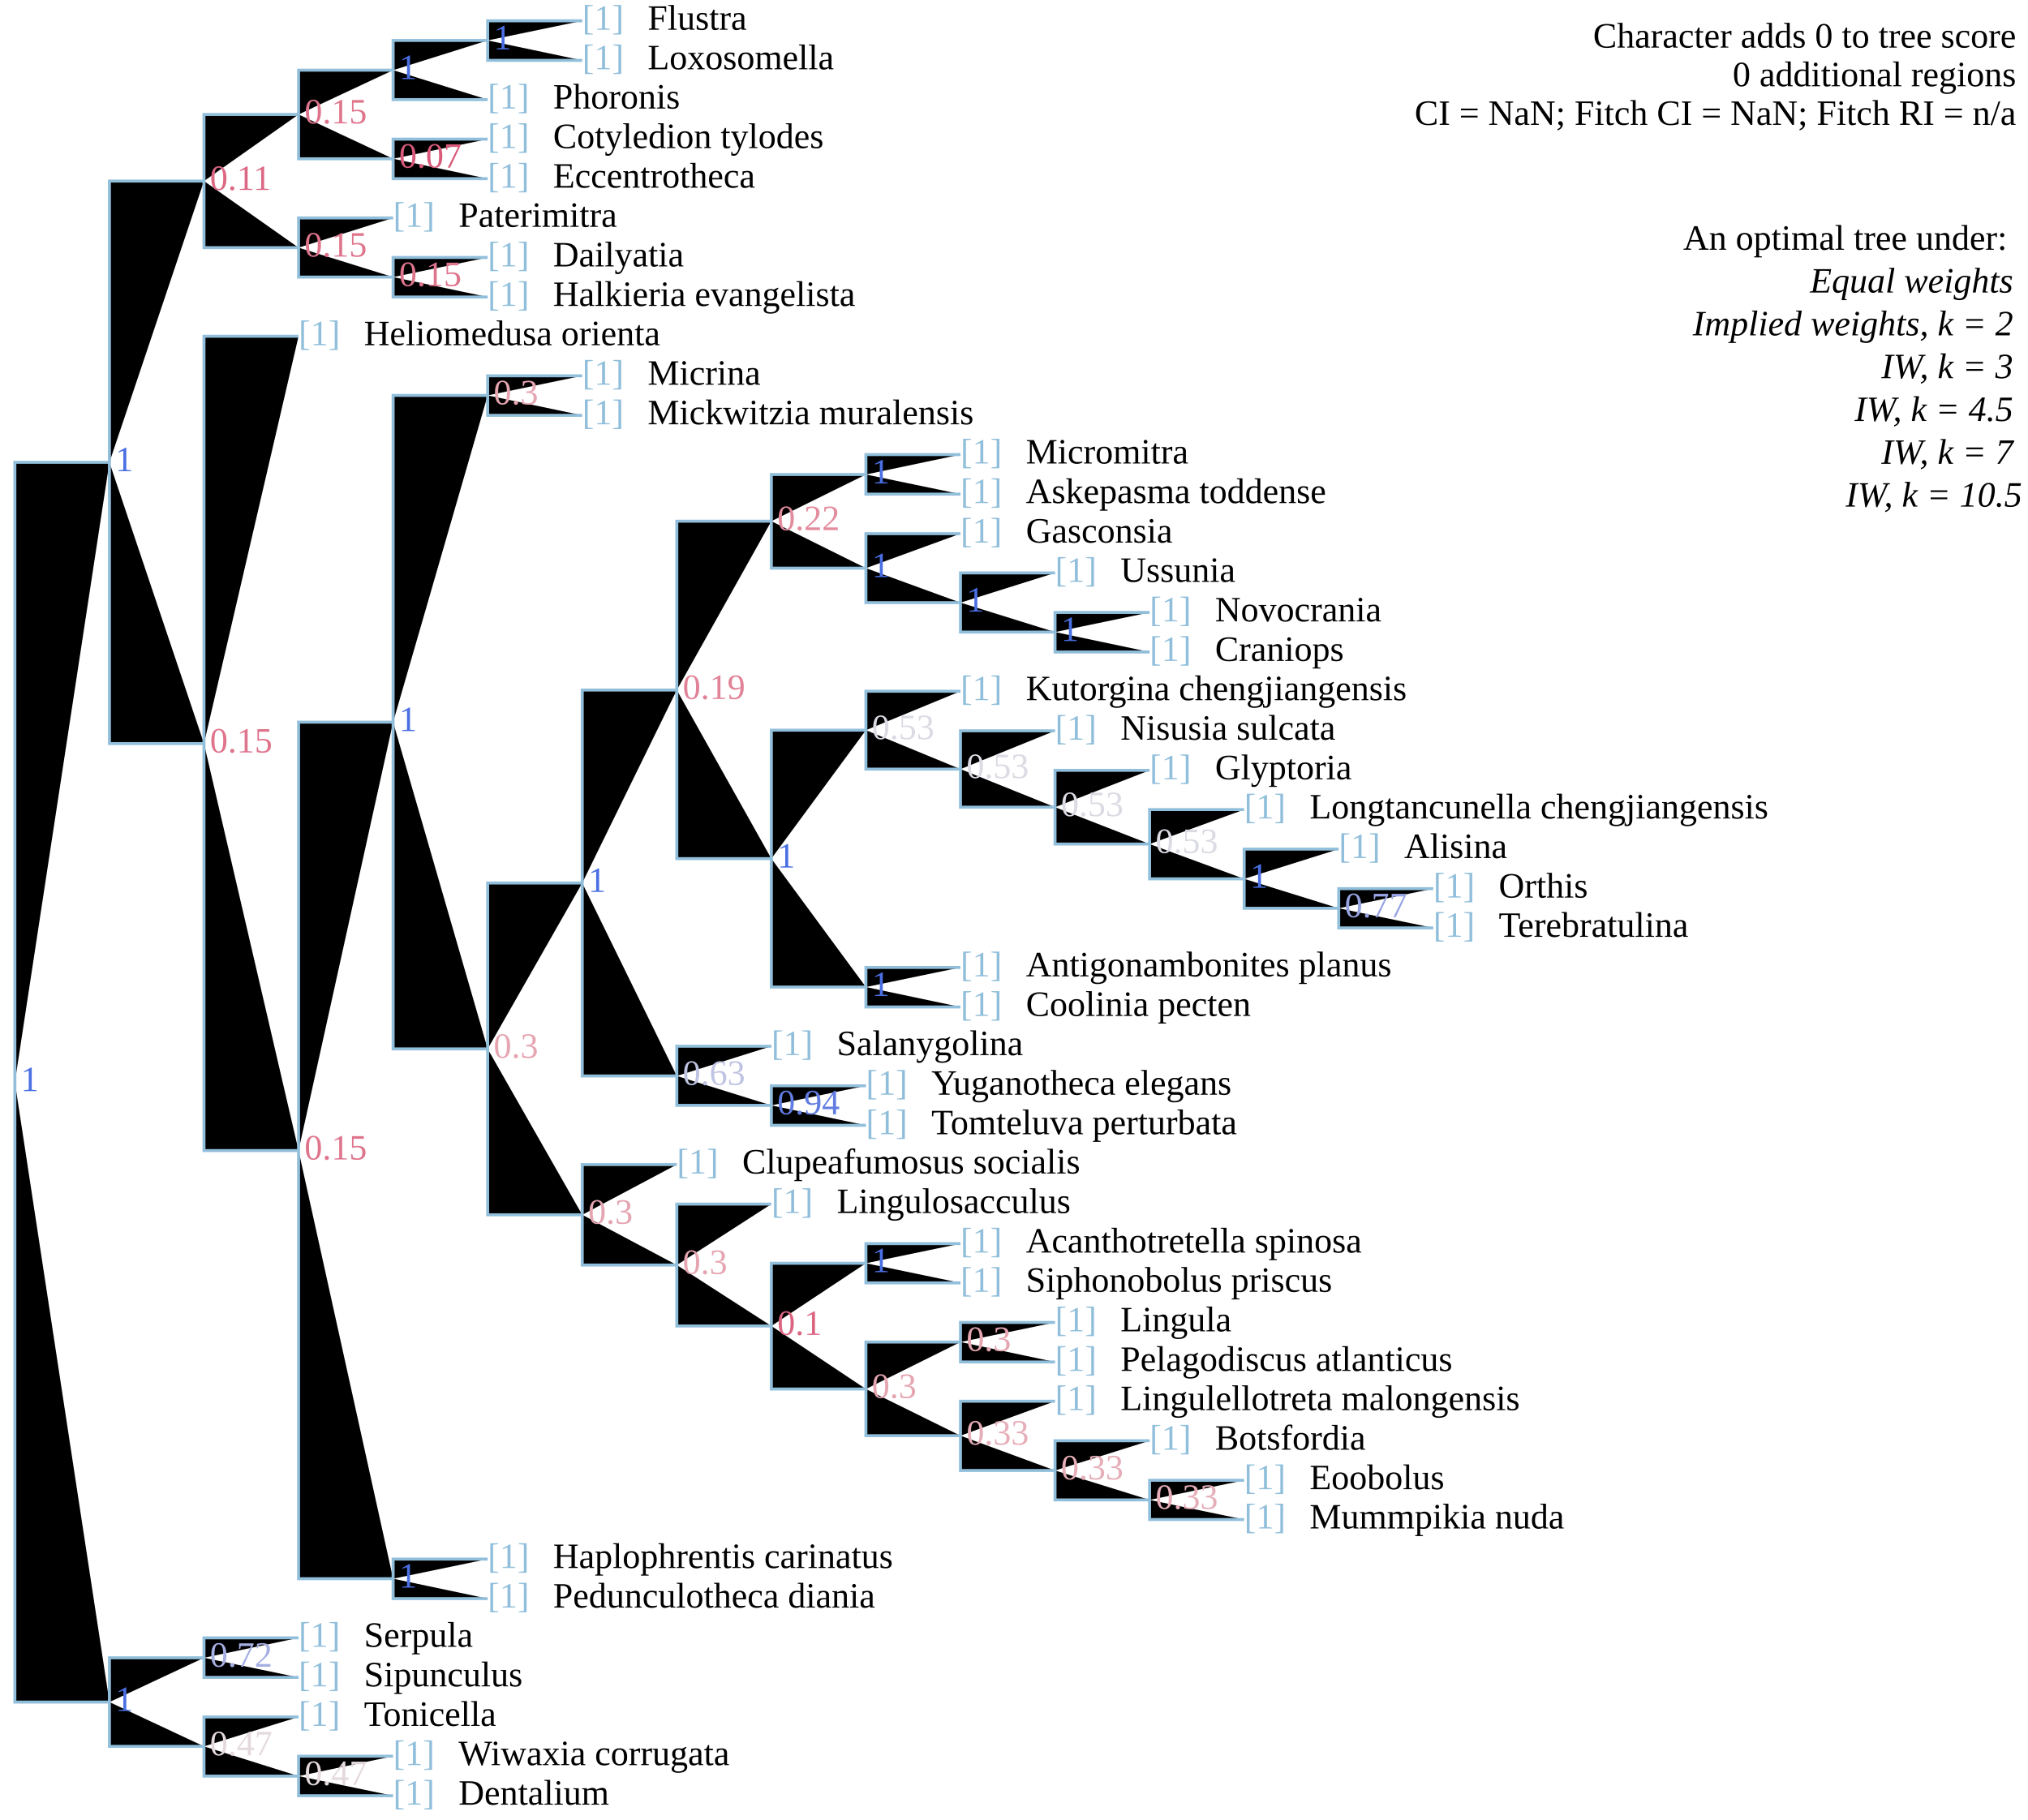
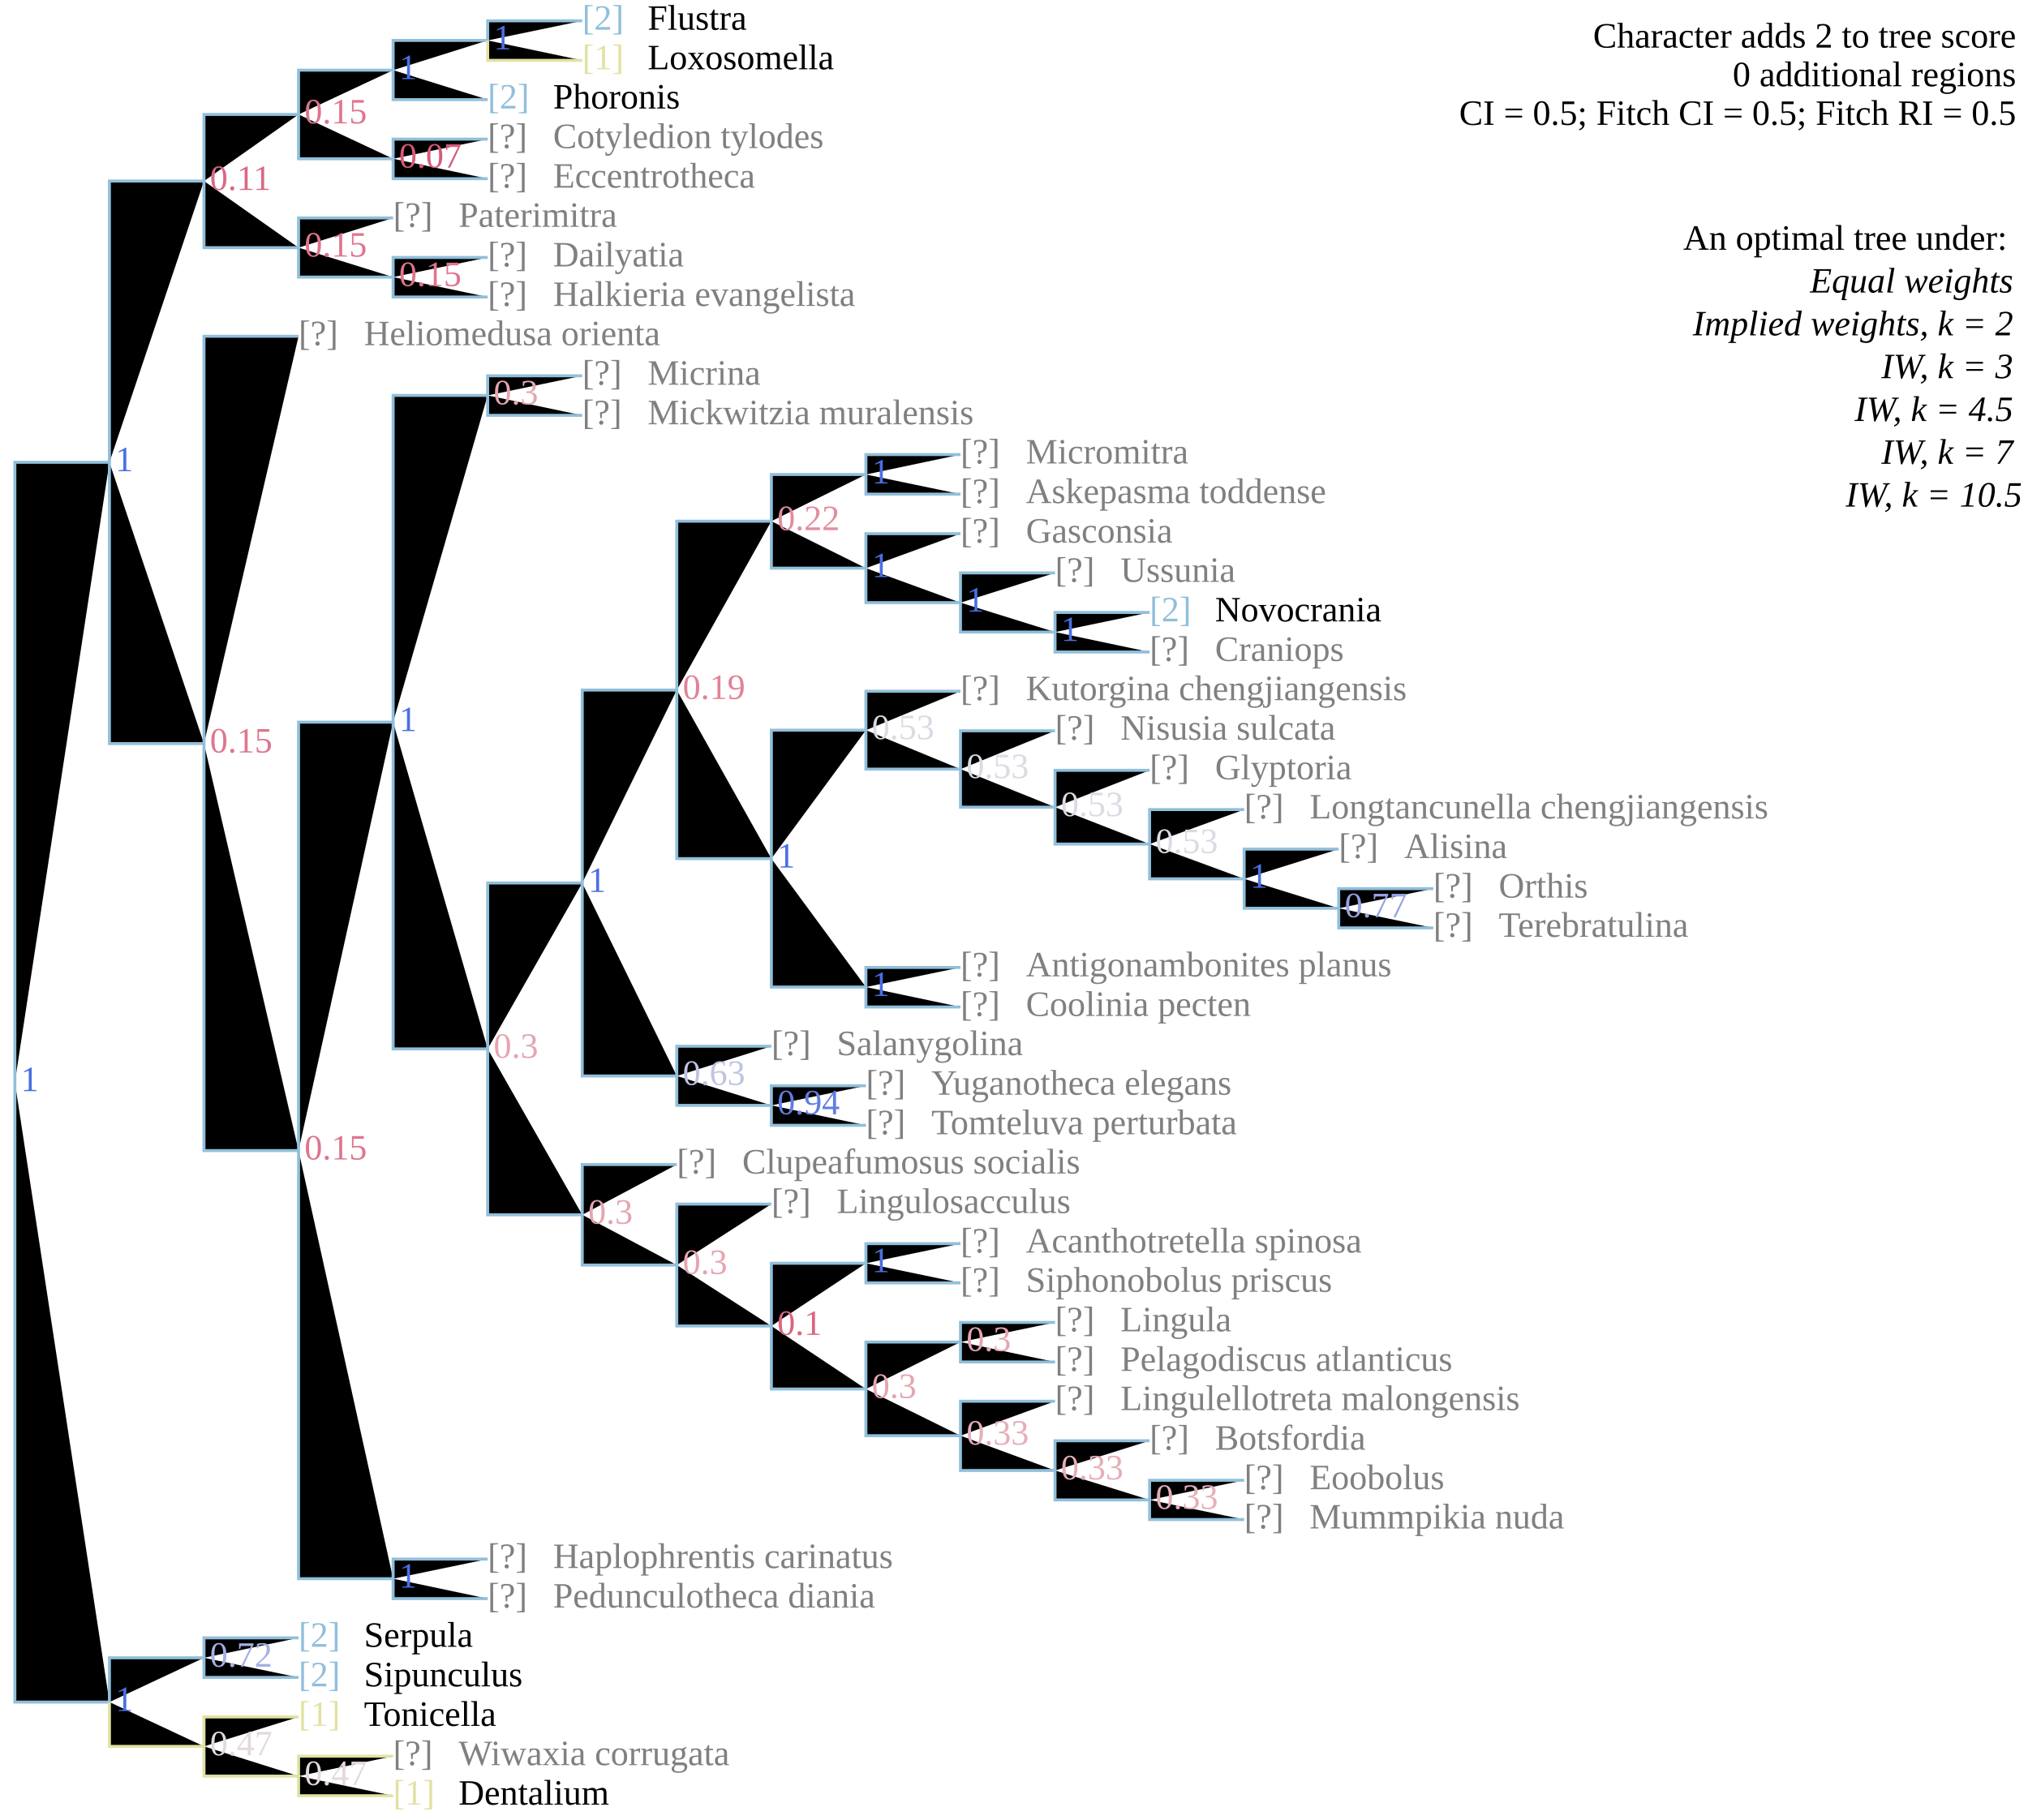
<svg xmlns="http://www.w3.org/2000/svg" version="1.1" width="682" height="612" class="tree" data-char="188">
-   <text x="678" y="16" text-anchor="end" class="stepsLabel">Character adds <tspan class="score">0</tspan> to tree score</text>
+   <text x="678" y="16" text-anchor="end" class="stepsLabel">Character adds <tspan class="score">2</tspan> to tree score</text>
  <text x="678" y="29" text-anchor="end" class="stepsLabel">
    <tspan class="score">0</tspan> additional regions</text>
-   <text x="678" y="42" text-anchor="end" class="stepsLabel">CI = NaN; Fitch CI = NaN; Fitch RI = n/a</text>
+   <text x="678" y="42" text-anchor="end" class="stepsLabel">CI = 0.5; Fitch CI = 0.5; Fitch RI = 0.5</text>
  <text x="678" y="68" text-anchor="end" class="stepsLabel">
    <tspan dy="16">An optimal tree under:</tspan>
    <tspan x="680" style="font-style:italic" class="notThisAn" dy="1.2em">Equal weights</tspan>
    <tspan x="680" style="font-style:italic" class="thisAn" dy="1.2em">Implied weights, k = 2</tspan>
    <tspan x="680" style="font-style:italic" class="notThisAn" dy="1.2em">IW, k = 3</tspan>
    <tspan x="680" style="font-style:italic" class="notThisAn" dy="1.2em">IW, k = 4.5</tspan>
    <tspan x="680" style="font-style:italic" class="notThisAn" dy="1.2em">IW, k = 7</tspan>
    <tspan x="680" style="font-style:italic" class="notThisAn" dy="1.2em">IW, k = 10.5</tspan>
  </text>
-   <text x="132.2" y="593.7" fill="#91bfdb" class="flag">[1]</text>
-   <text x="154.2" y="593.7" fill="#000" class="taxonLabel">Wiwaxia corrugata</text>
-   <text x="132.2" y="607" fill="#91bfdb" class="flag">[1]</text>
+   <text x="132.2" y="593.7" fill="grey" class="flag">[?]</text>
+   <text x="154.2" y="593.7" fill="grey" class="taxonLabel">Wiwaxia corrugata</text>
+   <text x="132.2" y="607" fill="#e2e2a2" class="flag">[1]</text>
  <text x="154.2" y="607" fill="#000" class="taxonLabel">Dentalium</text>
-   <text x="100.4" y="580.5" fill="#91bfdb" class="flag">[1]</text>
+   <text x="100.4" y="580.5" fill="#e2e2a2" class="flag">[1]</text>
  <text x="122.4" y="580.5" fill="#000" class="taxonLabel">Tonicella</text>
-   <text x="100.4" y="553.9" fill="#91bfdb" class="flag">[1]</text>
+   <text x="100.4" y="553.9" fill="#91bfdb" class="flag">[2]</text>
  <text x="122.4" y="553.9" fill="#000" class="taxonLabel">Serpula</text>
-   <text x="100.4" y="567.2" fill="#91bfdb" class="flag">[1]</text>
+   <text x="100.4" y="567.2" fill="#91bfdb" class="flag">[2]</text>
  <text x="122.4" y="567.2" fill="#000" class="taxonLabel">Sipunculus</text>
-   <text x="164" y="527.4" fill="#91bfdb" class="flag">[1]</text>
-   <text x="186" y="527.4" fill="#000" class="taxonLabel">Haplophrentis carinatus</text>
-   <text x="164" y="540.7" fill="#91bfdb" class="flag">[1]</text>
-   <text x="186" y="540.7" fill="#000" class="taxonLabel">Pedunculotheca diania</text>
-   <text x="418.4" y="500.9" fill="#91bfdb" class="flag">[1]</text>
-   <text x="440.4" y="500.9" fill="#000" class="taxonLabel">Eoobolus</text>
-   <text x="418.4" y="514.1" fill="#91bfdb" class="flag">[1]</text>
-   <text x="440.4" y="514.1" fill="#000" class="taxonLabel">Mummpikia nuda</text>
-   <text x="386.6" y="487.6" fill="#91bfdb" class="flag">[1]</text>
-   <text x="408.6" y="487.6" fill="#000" class="taxonLabel">Botsfordia</text>
-   <text x="354.8" y="474.3" fill="#91bfdb" class="flag">[1]</text>
-   <text x="376.8" y="474.3" fill="#000" class="taxonLabel">Lingulellotreta malongensis</text>
-   <text x="354.8" y="447.8" fill="#91bfdb" class="flag">[1]</text>
-   <text x="376.8" y="447.8" fill="#000" class="taxonLabel">Lingula</text>
-   <text x="354.8" y="461.1" fill="#91bfdb" class="flag">[1]</text>
-   <text x="376.8" y="461.1" fill="#000" class="taxonLabel">Pelagodiscus atlanticus</text>
-   <text x="323" y="421.3" fill="#91bfdb" class="flag">[1]</text>
-   <text x="345" y="421.3" fill="#000" class="taxonLabel">Acanthotretella spinosa</text>
-   <text x="323" y="434.5" fill="#91bfdb" class="flag">[1]</text>
-   <text x="345" y="434.5" fill="#000" class="taxonLabel">Siphonobolus priscus</text>
-   <text x="259.4" y="408" fill="#91bfdb" class="flag">[1]</text>
-   <text x="281.4" y="408" fill="#000" class="taxonLabel">Lingulosacculus</text>
-   <text x="227.6" y="394.7" fill="#91bfdb" class="flag">[1]</text>
-   <text x="249.6" y="394.7" fill="#000" class="taxonLabel">Clupeafumosus socialis</text>
-   <text x="291.2" y="368.2" fill="#91bfdb" class="flag">[1]</text>
-   <text x="313.2" y="368.2" fill="#000" class="taxonLabel">Yuganotheca elegans</text>
-   <text x="291.2" y="381.5" fill="#91bfdb" class="flag">[1]</text>
-   <text x="313.2" y="381.5" fill="#000" class="taxonLabel">Tomteluva perturbata</text>
-   <text x="259.4" y="354.9" fill="#91bfdb" class="flag">[1]</text>
-   <text x="281.4" y="354.9" fill="#000" class="taxonLabel">Salanygolina</text>
-   <text x="323" y="328.4" fill="#91bfdb" class="flag">[1]</text>
-   <text x="345" y="328.4" fill="#000" class="taxonLabel">Antigonambonites planus</text>
-   <text x="323" y="341.7" fill="#91bfdb" class="flag">[1]</text>
-   <text x="345" y="341.7" fill="#000" class="taxonLabel">Coolinia pecten</text>
-   <text x="482" y="301.9" fill="#91bfdb" class="flag">[1]</text>
-   <text x="504" y="301.9" fill="#000" class="taxonLabel">Orthis</text>
-   <text x="482" y="315.1" fill="#91bfdb" class="flag">[1]</text>
-   <text x="504" y="315.1" fill="#000" class="taxonLabel">Terebratulina</text>
-   <text x="450.2" y="288.6" fill="#91bfdb" class="flag">[1]</text>
-   <text x="472.2" y="288.6" fill="#000" class="taxonLabel">Alisina</text>
-   <text x="418.4" y="275.3" fill="#91bfdb" class="flag">[1]</text>
-   <text x="440.4" y="275.3" fill="#000" class="taxonLabel">Longtancunella chengjiangensis</text>
-   <text x="386.6" y="262.1" fill="#91bfdb" class="flag">[1]</text>
-   <text x="408.6" y="262.1" fill="#000" class="taxonLabel">Glyptoria</text>
-   <text x="354.8" y="248.8" fill="#91bfdb" class="flag">[1]</text>
-   <text x="376.8" y="248.8" fill="#000" class="taxonLabel">Nisusia sulcata</text>
-   <text x="323" y="235.5" fill="#91bfdb" class="flag">[1]</text>
-   <text x="345" y="235.5" fill="#000" class="taxonLabel">Kutorgina chengjiangensis</text>
-   <text x="386.6" y="209" fill="#91bfdb" class="flag">[1]</text>
+   <text x="164" y="527.4" fill="grey" class="flag">[?]</text>
+   <text x="186" y="527.4" fill="grey" class="taxonLabel">Haplophrentis carinatus</text>
+   <text x="164" y="540.7" fill="grey" class="flag">[?]</text>
+   <text x="186" y="540.7" fill="grey" class="taxonLabel">Pedunculotheca diania</text>
+   <text x="418.4" y="500.9" fill="grey" class="flag">[?]</text>
+   <text x="440.4" y="500.9" fill="grey" class="taxonLabel">Eoobolus</text>
+   <text x="418.4" y="514.1" fill="grey" class="flag">[?]</text>
+   <text x="440.4" y="514.1" fill="grey" class="taxonLabel">Mummpikia nuda</text>
+   <text x="386.6" y="487.6" fill="grey" class="flag">[?]</text>
+   <text x="408.6" y="487.6" fill="grey" class="taxonLabel">Botsfordia</text>
+   <text x="354.8" y="474.3" fill="grey" class="flag">[?]</text>
+   <text x="376.8" y="474.3" fill="grey" class="taxonLabel">Lingulellotreta malongensis</text>
+   <text x="354.8" y="447.8" fill="grey" class="flag">[?]</text>
+   <text x="376.8" y="447.8" fill="grey" class="taxonLabel">Lingula</text>
+   <text x="354.8" y="461.1" fill="grey" class="flag">[?]</text>
+   <text x="376.8" y="461.1" fill="grey" class="taxonLabel">Pelagodiscus atlanticus</text>
+   <text x="323" y="421.3" fill="grey" class="flag">[?]</text>
+   <text x="345" y="421.3" fill="grey" class="taxonLabel">Acanthotretella spinosa</text>
+   <text x="323" y="434.5" fill="grey" class="flag">[?]</text>
+   <text x="345" y="434.5" fill="grey" class="taxonLabel">Siphonobolus priscus</text>
+   <text x="259.4" y="408" fill="grey" class="flag">[?]</text>
+   <text x="281.4" y="408" fill="grey" class="taxonLabel">Lingulosacculus</text>
+   <text x="227.6" y="394.7" fill="grey" class="flag">[?]</text>
+   <text x="249.6" y="394.7" fill="grey" class="taxonLabel">Clupeafumosus socialis</text>
+   <text x="291.2" y="368.2" fill="grey" class="flag">[?]</text>
+   <text x="313.2" y="368.2" fill="grey" class="taxonLabel">Yuganotheca elegans</text>
+   <text x="291.2" y="381.5" fill="grey" class="flag">[?]</text>
+   <text x="313.2" y="381.5" fill="grey" class="taxonLabel">Tomteluva perturbata</text>
+   <text x="259.4" y="354.9" fill="grey" class="flag">[?]</text>
+   <text x="281.4" y="354.9" fill="grey" class="taxonLabel">Salanygolina</text>
+   <text x="323" y="328.4" fill="grey" class="flag">[?]</text>
+   <text x="345" y="328.4" fill="grey" class="taxonLabel">Antigonambonites planus</text>
+   <text x="323" y="341.7" fill="grey" class="flag">[?]</text>
+   <text x="345" y="341.7" fill="grey" class="taxonLabel">Coolinia pecten</text>
+   <text x="482" y="301.9" fill="grey" class="flag">[?]</text>
+   <text x="504" y="301.9" fill="grey" class="taxonLabel">Orthis</text>
+   <text x="482" y="315.1" fill="grey" class="flag">[?]</text>
+   <text x="504" y="315.1" fill="grey" class="taxonLabel">Terebratulina</text>
+   <text x="450.2" y="288.6" fill="grey" class="flag">[?]</text>
+   <text x="472.2" y="288.6" fill="grey" class="taxonLabel">Alisina</text>
+   <text x="418.4" y="275.3" fill="grey" class="flag">[?]</text>
+   <text x="440.4" y="275.3" fill="grey" class="taxonLabel">Longtancunella chengjiangensis</text>
+   <text x="386.6" y="262.1" fill="grey" class="flag">[?]</text>
+   <text x="408.6" y="262.1" fill="grey" class="taxonLabel">Glyptoria</text>
+   <text x="354.8" y="248.8" fill="grey" class="flag">[?]</text>
+   <text x="376.8" y="248.8" fill="grey" class="taxonLabel">Nisusia sulcata</text>
+   <text x="323" y="235.5" fill="grey" class="flag">[?]</text>
+   <text x="345" y="235.5" fill="grey" class="taxonLabel">Kutorgina chengjiangensis</text>
+   <text x="386.6" y="209" fill="#91bfdb" class="flag">[2]</text>
  <text x="408.6" y="209" fill="#000" class="taxonLabel">Novocrania</text>
-   <text x="386.6" y="222.3" fill="#91bfdb" class="flag">[1]</text>
-   <text x="408.6" y="222.3" fill="#000" class="taxonLabel">Craniops</text>
-   <text x="354.8" y="195.7" fill="#91bfdb" class="flag">[1]</text>
-   <text x="376.8" y="195.7" fill="#000" class="taxonLabel">Ussunia</text>
-   <text x="323" y="182.5" fill="#91bfdb" class="flag">[1]</text>
-   <text x="345" y="182.5" fill="#000" class="taxonLabel">Gasconsia</text>
-   <text x="323" y="155.9" fill="#91bfdb" class="flag">[1]</text>
-   <text x="345" y="155.9" fill="#000" class="taxonLabel">Micromitra</text>
-   <text x="323" y="169.2" fill="#91bfdb" class="flag">[1]</text>
-   <text x="345" y="169.2" fill="#000" class="taxonLabel">Askepasma toddense</text>
-   <text x="195.8" y="129.4" fill="#91bfdb" class="flag">[1]</text>
-   <text x="217.8" y="129.4" fill="#000" class="taxonLabel">Micrina</text>
-   <text x="195.8" y="142.7" fill="#91bfdb" class="flag">[1]</text>
-   <text x="217.8" y="142.7" fill="#000" class="taxonLabel">Mickwitzia muralensis</text>
-   <text x="100.4" y="116.1" fill="#91bfdb" class="flag">[1]</text>
-   <text x="122.4" y="116.1" fill="#000" class="taxonLabel">Heliomedusa orienta</text>
-   <text x="164" y="89.6" fill="#91bfdb" class="flag">[1]</text>
-   <text x="186" y="89.6" fill="#000" class="taxonLabel">Dailyatia</text>
-   <text x="164" y="102.9" fill="#91bfdb" class="flag">[1]</text>
-   <text x="186" y="102.9" fill="#000" class="taxonLabel">Halkieria evangelista</text>
-   <text x="132.2" y="76.3" fill="#91bfdb" class="flag">[1]</text>
-   <text x="154.2" y="76.3" fill="#000" class="taxonLabel">Paterimitra</text>
-   <text x="164" y="49.8" fill="#91bfdb" class="flag">[1]</text>
-   <text x="186" y="49.8" fill="#000" class="taxonLabel">Cotyledion tylodes</text>
-   <text x="164" y="63.1" fill="#91bfdb" class="flag">[1]</text>
-   <text x="186" y="63.1" fill="#000" class="taxonLabel">Eccentrotheca</text>
-   <text x="195.8" y="10" fill="#91bfdb" class="flag">[1]</text>
+   <text x="386.6" y="222.3" fill="grey" class="flag">[?]</text>
+   <text x="408.6" y="222.3" fill="grey" class="taxonLabel">Craniops</text>
+   <text x="354.8" y="195.7" fill="grey" class="flag">[?]</text>
+   <text x="376.8" y="195.7" fill="grey" class="taxonLabel">Ussunia</text>
+   <text x="323" y="182.5" fill="grey" class="flag">[?]</text>
+   <text x="345" y="182.5" fill="grey" class="taxonLabel">Gasconsia</text>
+   <text x="323" y="155.9" fill="grey" class="flag">[?]</text>
+   <text x="345" y="155.9" fill="grey" class="taxonLabel">Micromitra</text>
+   <text x="323" y="169.2" fill="grey" class="flag">[?]</text>
+   <text x="345" y="169.2" fill="grey" class="taxonLabel">Askepasma toddense</text>
+   <text x="195.8" y="129.4" fill="grey" class="flag">[?]</text>
+   <text x="217.8" y="129.4" fill="grey" class="taxonLabel">Micrina</text>
+   <text x="195.8" y="142.7" fill="grey" class="flag">[?]</text>
+   <text x="217.8" y="142.7" fill="grey" class="taxonLabel">Mickwitzia muralensis</text>
+   <text x="100.4" y="116.1" fill="grey" class="flag">[?]</text>
+   <text x="122.4" y="116.1" fill="grey" class="taxonLabel">Heliomedusa orienta</text>
+   <text x="164" y="89.6" fill="grey" class="flag">[?]</text>
+   <text x="186" y="89.6" fill="grey" class="taxonLabel">Dailyatia</text>
+   <text x="164" y="102.9" fill="grey" class="flag">[?]</text>
+   <text x="186" y="102.9" fill="grey" class="taxonLabel">Halkieria evangelista</text>
+   <text x="132.2" y="76.3" fill="grey" class="flag">[?]</text>
+   <text x="154.2" y="76.3" fill="grey" class="taxonLabel">Paterimitra</text>
+   <text x="164" y="49.8" fill="grey" class="flag">[?]</text>
+   <text x="186" y="49.8" fill="grey" class="taxonLabel">Cotyledion tylodes</text>
+   <text x="164" y="63.1" fill="grey" class="flag">[?]</text>
+   <text x="186" y="63.1" fill="grey" class="taxonLabel">Eccentrotheca</text>
+   <text x="195.8" y="10" fill="#91bfdb" class="flag">[2]</text>
  <text x="217.8" y="10" fill="#000" class="taxonLabel">Flustra</text>
-   <text x="195.8" y="23.3" fill="#91bfdb" class="flag">[1]</text>
+   <text x="195.8" y="23.3" fill="#e2e2a2" class="flag">[1]</text>
  <text x="217.8" y="23.3" fill="#000" class="taxonLabel">Loxosomella</text>
-   <text x="164" y="36.5" fill="#91bfdb" class="flag">[1]</text>
+   <text x="164" y="36.5" fill="#91bfdb" class="flag">[2]</text>
  <text x="186" y="36.5" fill="#000" class="taxonLabel">Phoronis</text>
-   <path d="M5,364V155.5H36.8M36.8,155.5V60.9H68.6M68.6,60.9V38.5H100.4M100.4,38.5V23.6H132.2M132.2,23.6V13.6H164M164,13.6V7H195.8M164,13.6V20.3H195.8M132.2,23.6V33.5H164M100.4,38.5V53.4H132.2M132.2,53.4V46.8H164M132.2,53.4V60.1H164M68.6,60.9V83.3H100.4M100.4,83.3V73.3H132.2M100.4,83.3V93.2H132.2M132.2,93.2V86.6H164M132.2,93.2V99.9H164M36.8,155.5V250.1H68.6M68.6,250.1V113.1H100.4M68.6,250.1V387H100.4M100.4,387V242.9H132.2M132.2,242.9V133H164M164,133V126.4H195.8M164,133V139.7H195.8M132.2,242.9V352.8H164M164,352.8V297H195.8M195.8,297V232.1H227.6M227.6,232.1V175.3H259.4M259.4,175.3V159.6H291.2M291.2,159.6V152.9H323M291.2,159.6V166.2H323M259.4,175.3V191.1H291.2M291.2,191.1V179.5H323M291.2,191.1V202.7H323M323,202.7V192.7H354.8M323,202.7V212.6H354.8M354.8,212.6V206H386.6M354.8,212.6V219.3H386.6M227.6,232.1V288.8H259.4M259.4,288.8V245.6H291.2M291.2,245.6V232.5H323M291.2,245.6V258.7H323M323,258.7V245.8H354.8M323,258.7V271.5H354.8M354.8,271.5V259.1H386.6M354.8,271.5V283.9H386.6M386.6,283.9V272.3H418.4M386.6,283.9V295.6H418.4M418.4,295.6V285.6H450.2M418.4,295.6V305.5H450.2M450.2,305.5V298.9H482M450.2,305.5V312.1H482M259.4,288.8V332H291.2M291.2,332V325.4H323M291.2,332V338.7H323M195.8,297V361.9H227.6M227.6,361.9V351.9H259.4M227.6,361.9V371.8H259.4M259.4,371.8V365.2H291.2M259.4,371.8V378.5H291.2M164,352.8V408.6H195.8M195.8,408.6V391.7H227.6M195.8,408.6V425.5H227.6M227.6,425.5V405H259.4M227.6,425.5V446H259.4M259.4,446V424.9H291.2M291.2,424.9V418.3H323M291.2,424.9V431.5H323M259.4,446V467.2H291.2M291.2,467.2V451.4H323M323,451.4V444.8H354.8M323,451.4V458.1H354.8M291.2,467.2V482.9H323M323,482.9V471.3H354.8M323,482.9V494.6H354.8M354.8,494.6V484.6H386.6M354.8,494.6V504.5H386.6M386.6,504.5V497.9H418.4M386.6,504.5V511.1H418.4M100.4,387V531H132.2M132.2,531V524.4H164M132.2,531V537.7H164M5,364V572.5H36.8M36.8,572.5V557.6H68.6M68.6,557.6V550.9H100.4M68.6,557.6V564.2H100.4M36.8,572.5V587.4H68.6M68.6,587.4V577.5H100.4M68.6,587.4V597.4H100.4M100.4,597.4V590.7H132.2M100.4,597.4V604H132.2" stroke="#91bfdb" />
+   <path d="M5,364V155.5H36.8M36.8,155.5V60.9H68.6M68.6,60.9V38.5H100.4M100.4,38.5V23.6H132.2M132.2,23.6V13.6H164M164,13.6V7H195.8M132.2,23.6V33.5H164M100.4,38.5V53.4H132.2M132.2,53.4V46.8H164M132.2,53.4V60.1H164M68.6,60.9V83.3H100.4M100.4,83.3V73.3H132.2M100.4,83.3V93.2H132.2M132.2,93.2V86.6H164M132.2,93.2V99.9H164M36.8,155.5V250.1H68.6M68.6,250.1V113.1H100.4M68.6,250.1V387H100.4M100.4,387V242.9H132.2M132.2,242.9V133H164M164,133V126.4H195.8M164,133V139.7H195.8M132.2,242.9V352.8H164M164,352.8V297H195.8M195.8,297V232.1H227.6M227.6,232.1V175.3H259.4M259.4,175.3V159.6H291.2M291.2,159.6V152.9H323M291.2,159.6V166.2H323M259.4,175.3V191.1H291.2M291.2,191.1V179.5H323M291.2,191.1V202.7H323M323,202.7V192.7H354.8M323,202.7V212.6H354.8M354.8,212.6V206H386.6M354.8,212.6V219.3H386.6M227.6,232.1V288.8H259.4M259.4,288.8V245.6H291.2M291.2,245.6V232.5H323M291.2,245.6V258.7H323M323,258.7V245.8H354.8M323,258.7V271.5H354.8M354.8,271.5V259.1H386.6M354.8,271.5V283.9H386.6M386.6,283.9V272.3H418.4M386.6,283.9V295.6H418.4M418.4,295.6V285.6H450.2M418.4,295.6V305.5H450.2M450.2,305.5V298.9H482M450.2,305.5V312.1H482M259.4,288.8V332H291.2M291.2,332V325.4H323M291.2,332V338.7H323M195.8,297V361.9H227.6M227.6,361.9V351.9H259.4M227.6,361.9V371.8H259.4M259.4,371.8V365.2H291.2M259.4,371.8V378.5H291.2M164,352.8V408.6H195.8M195.8,408.6V391.7H227.6M195.8,408.6V425.5H227.6M227.6,425.5V405H259.4M227.6,425.5V446H259.4M259.4,446V424.9H291.2M291.2,424.9V418.3H323M291.2,424.9V431.5H323M259.4,446V467.2H291.2M291.2,467.2V451.4H323M323,451.4V444.8H354.8M323,451.4V458.1H354.8M291.2,467.2V482.9H323M323,482.9V471.3H354.8M323,482.9V494.6H354.8M354.8,494.6V484.6H386.6M354.8,494.6V504.5H386.6M386.6,504.5V497.9H418.4M386.6,504.5V511.1H418.4M100.4,387V531H132.2M132.2,531V524.4H164M132.2,531V537.7H164M5,364V572.5H36.8M36.8,572.5V557.6H68.6M68.6,557.6V550.9H100.4M68.6,557.6V564.2H100.4" stroke="#91bfdb" />
+   <path d="M164,13.6V20.3H195.8M36.8,572.5V587.4H68.6M68.6,587.4V577.5H100.4M68.6,587.4V597.4H100.4M100.4,597.4V590.7H132.2M100.4,597.4V604H132.2" stroke="#e2e2a2" />
  <text x="7" y="367" class="node" fill="#4A6FE3">1</text>
  <text x="38.8" y="158.5" class="node" fill="#4A6FE3">1</text>
  <text x="70.6" y="63.9" class="node" fill="#DC6884">0.11</text>
  <text x="102.4" y="41.5" class="node" fill="#DF758D">0.15</text>
  <text x="134.2" y="26.6" class="node" fill="#4A6FE3">1</text>
  <text x="166" y="16.6" class="node" fill="#4A6FE3">1</text>
  <text x="134.2" y="56.4" class="node" fill="#D95A7A">0.07</text>
  <text x="102.4" y="86.3" class="node" fill="#DF758D">0.15</text>
  <text x="134.2" y="96.2" class="node" fill="#DF758D">0.15</text>
  <text x="70.6" y="253.1" class="node" fill="#DF758D">0.15</text>
  <text x="102.4" y="390" class="node" fill="#DF758D">0.15</text>
  <text x="134.2" y="245.9" class="node" fill="#4A6FE3">1</text>
  <text x="166" y="136" class="node" fill="#E5A5B1">0.3</text>
  <text x="166" y="355.8" class="node" fill="#E5A5B1">0.3</text>
  <text x="197.8" y="300" class="node" fill="#4A6FE3">1</text>
  <text x="229.6" y="235.1" class="node" fill="#E18297">0.19</text>
  <text x="261.4" y="178.3" class="node" fill="#E38C9E">0.22</text>
  <text x="293.2" y="162.6" class="node" fill="#4A6FE3">1</text>
  <text x="293.2" y="194.1" class="node" fill="#4A6FE3">1</text>
  <text x="325" y="205.7" class="node" fill="#4A6FE3">1</text>
  <text x="356.8" y="215.6" class="node" fill="#4A6FE3">1</text>
  <text x="261.4" y="291.8" class="node" fill="#4A6FE3">1</text>
  <text x="293.2" y="248.6" class="node" fill="#DADBE3">0.53</text>
  <text x="325" y="261.7" class="node" fill="#DADBE3">0.53</text>
  <text x="356.8" y="274.5" class="node" fill="#DADBE3">0.53</text>
  <text x="388.6" y="286.9" class="node" fill="#DADBE3">0.53</text>
  <text x="420.4" y="298.6" class="node" fill="#4A6FE3">1</text>
  <text x="452.2" y="308.5" class="node" fill="#97A4E2">0.77</text>
  <text x="293.2" y="335" class="node" fill="#4A6FE3">1</text>
  <text x="229.6" y="364.9" class="node" fill="#BFC4E3">0.63</text>
  <text x="261.4" y="374.8" class="node" fill="#627DE1">0.94</text>
  <text x="197.8" y="411.6" class="node" fill="#E5A5B1">0.3</text>
  <text x="229.6" y="428.5" class="node" fill="#E5A5B1">0.3</text>
  <text x="261.4" y="449" class="node" fill="#DB6581">0.1</text>
  <text x="293.2" y="427.9" class="node" fill="#4A6FE3">1</text>
  <text x="293.2" y="470.2" class="node" fill="#E5A5B1">0.3</text>
  <text x="325" y="454.4" class="node" fill="#E5A5B1">0.3</text>
  <text x="325" y="485.9" class="node" fill="#E6AEB8">0.33</text>
  <text x="356.8" y="497.6" class="node" fill="#E6AEB8">0.33</text>
  <text x="388.6" y="507.5" class="node" fill="#E6AEB8">0.33</text>
  <text x="134.2" y="534" class="node" fill="#4A6FE3">1</text>
  <text x="38.8" y="575.5" class="node" fill="#4A6FE3">1</text>
  <text x="70.6" y="560.6" class="node" fill="#A6AFE2">0.72</text>
  <text x="70.6" y="590.4" class="node" fill="#E4D9DB">0.47</text>
  <text x="102.4" y="600.4" class="node" fill="#E4D9DB">0.47</text>
</svg>
